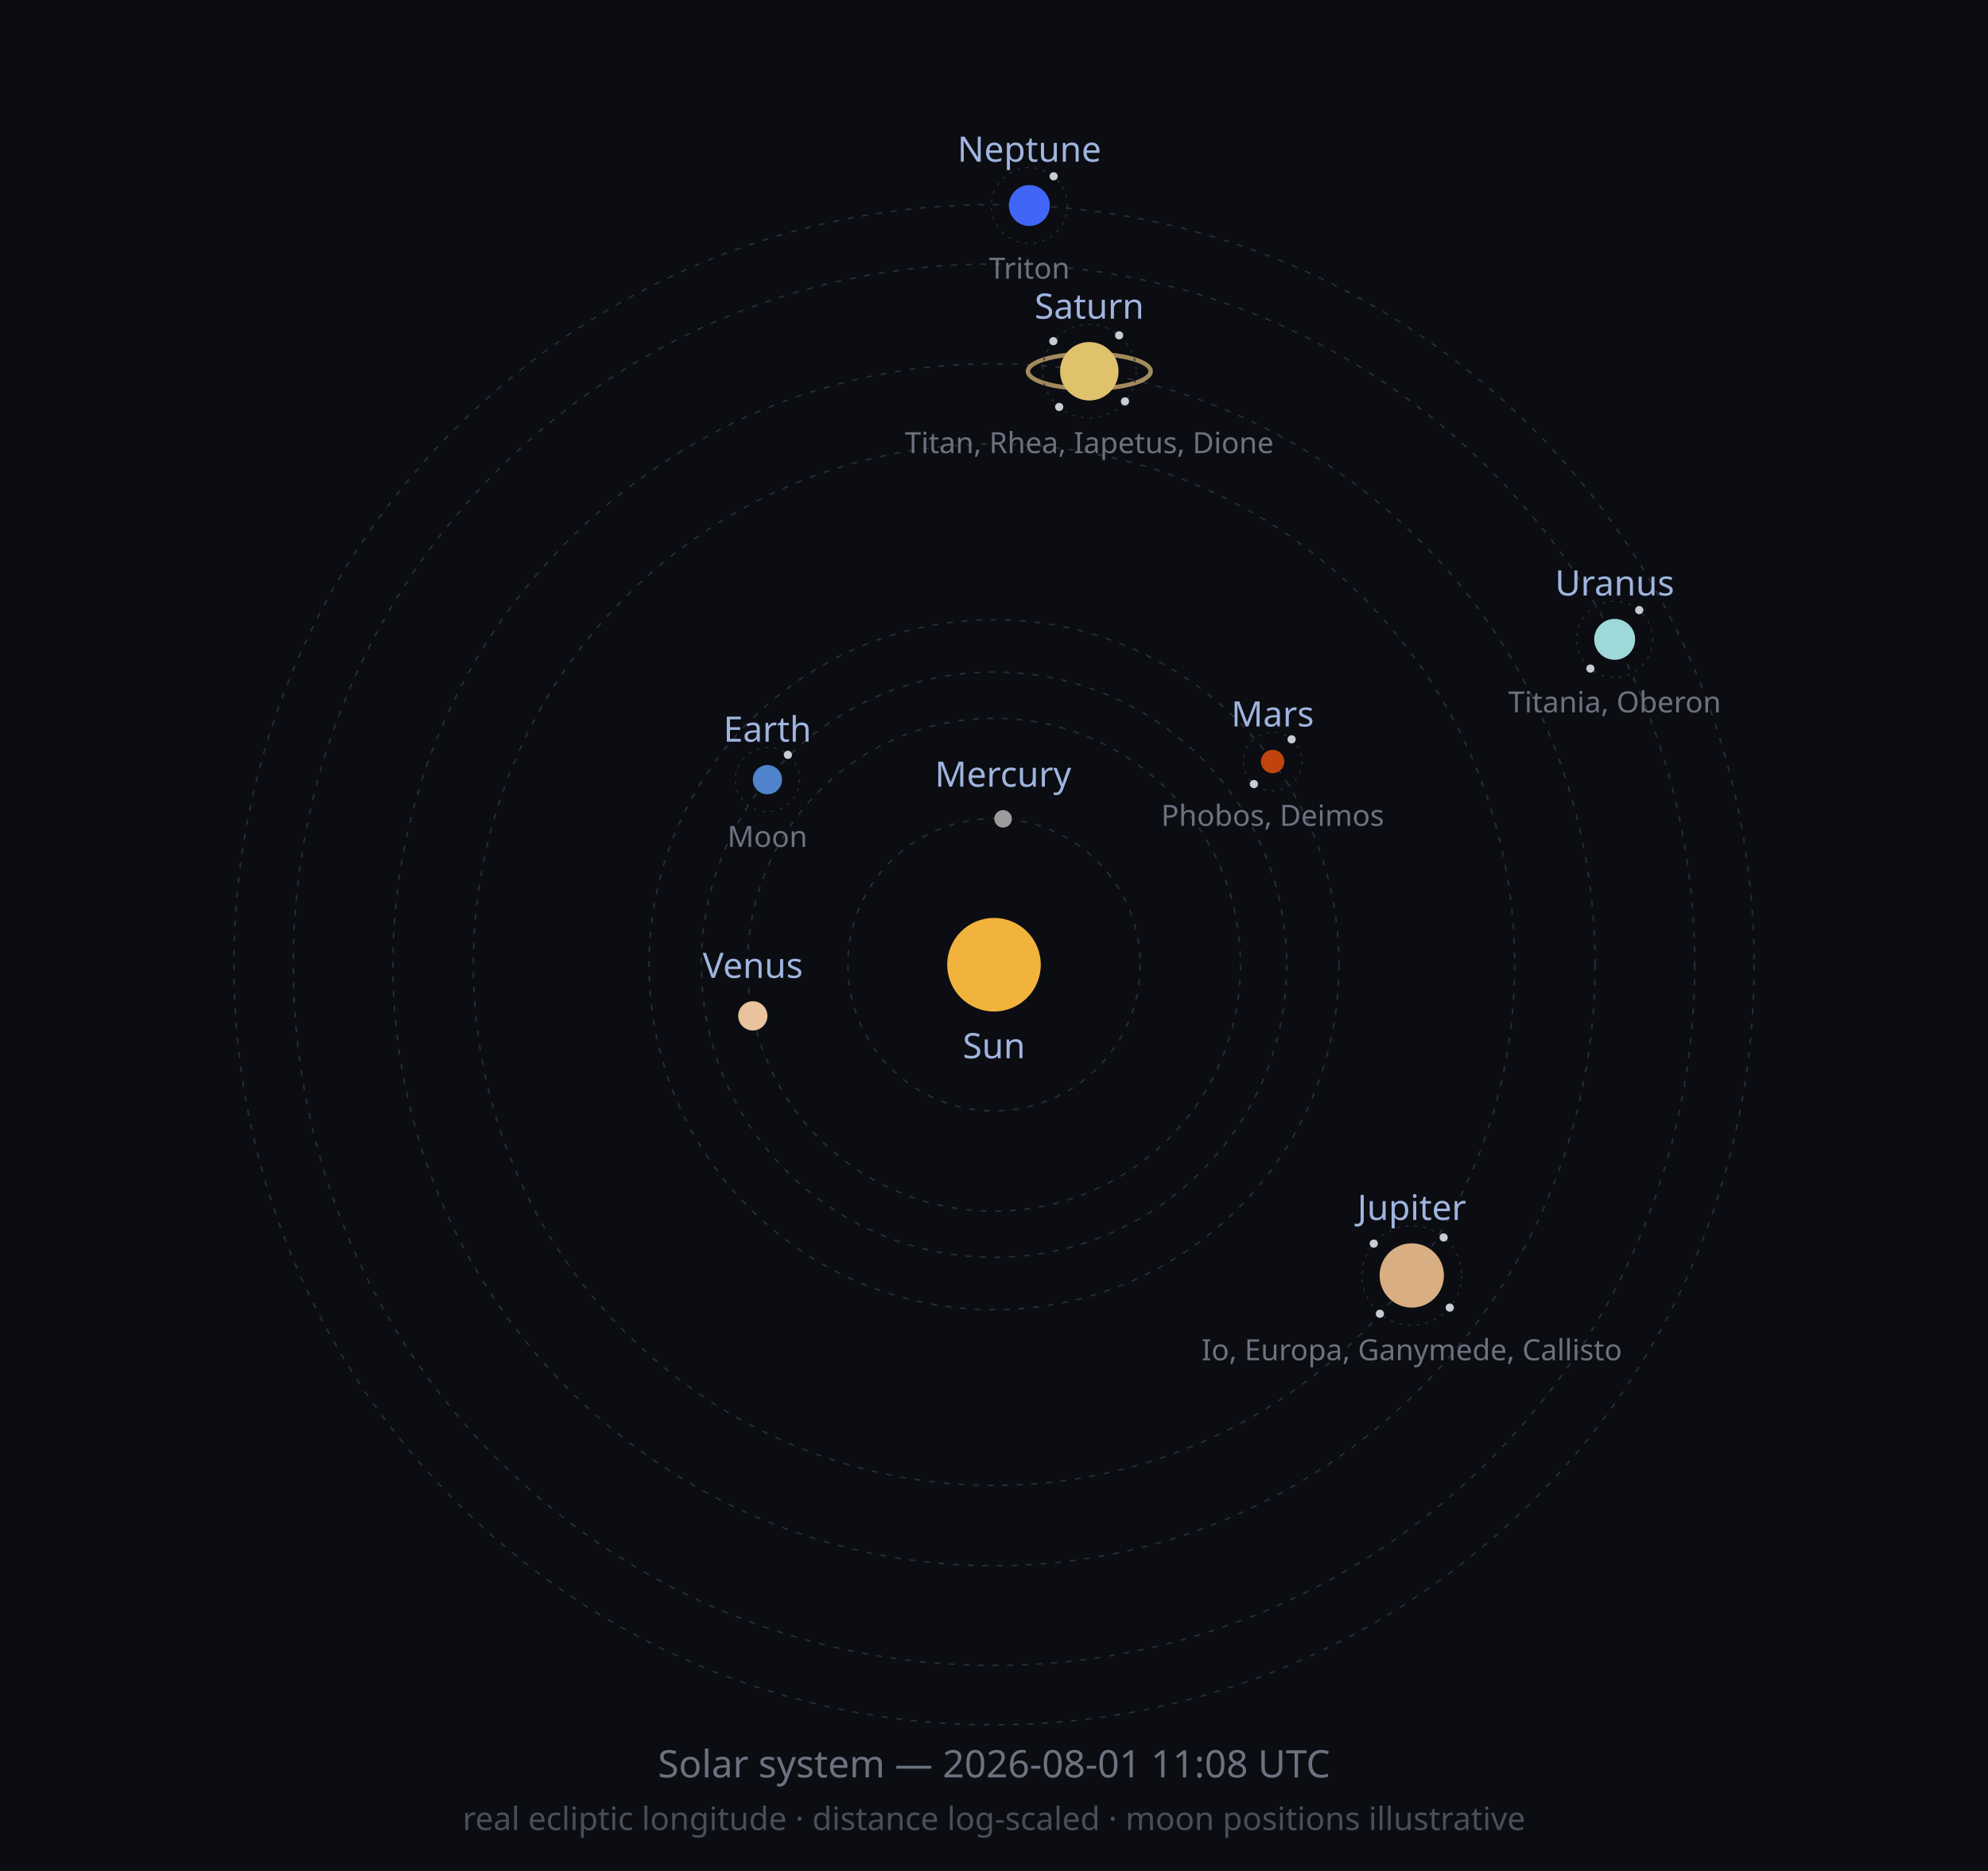
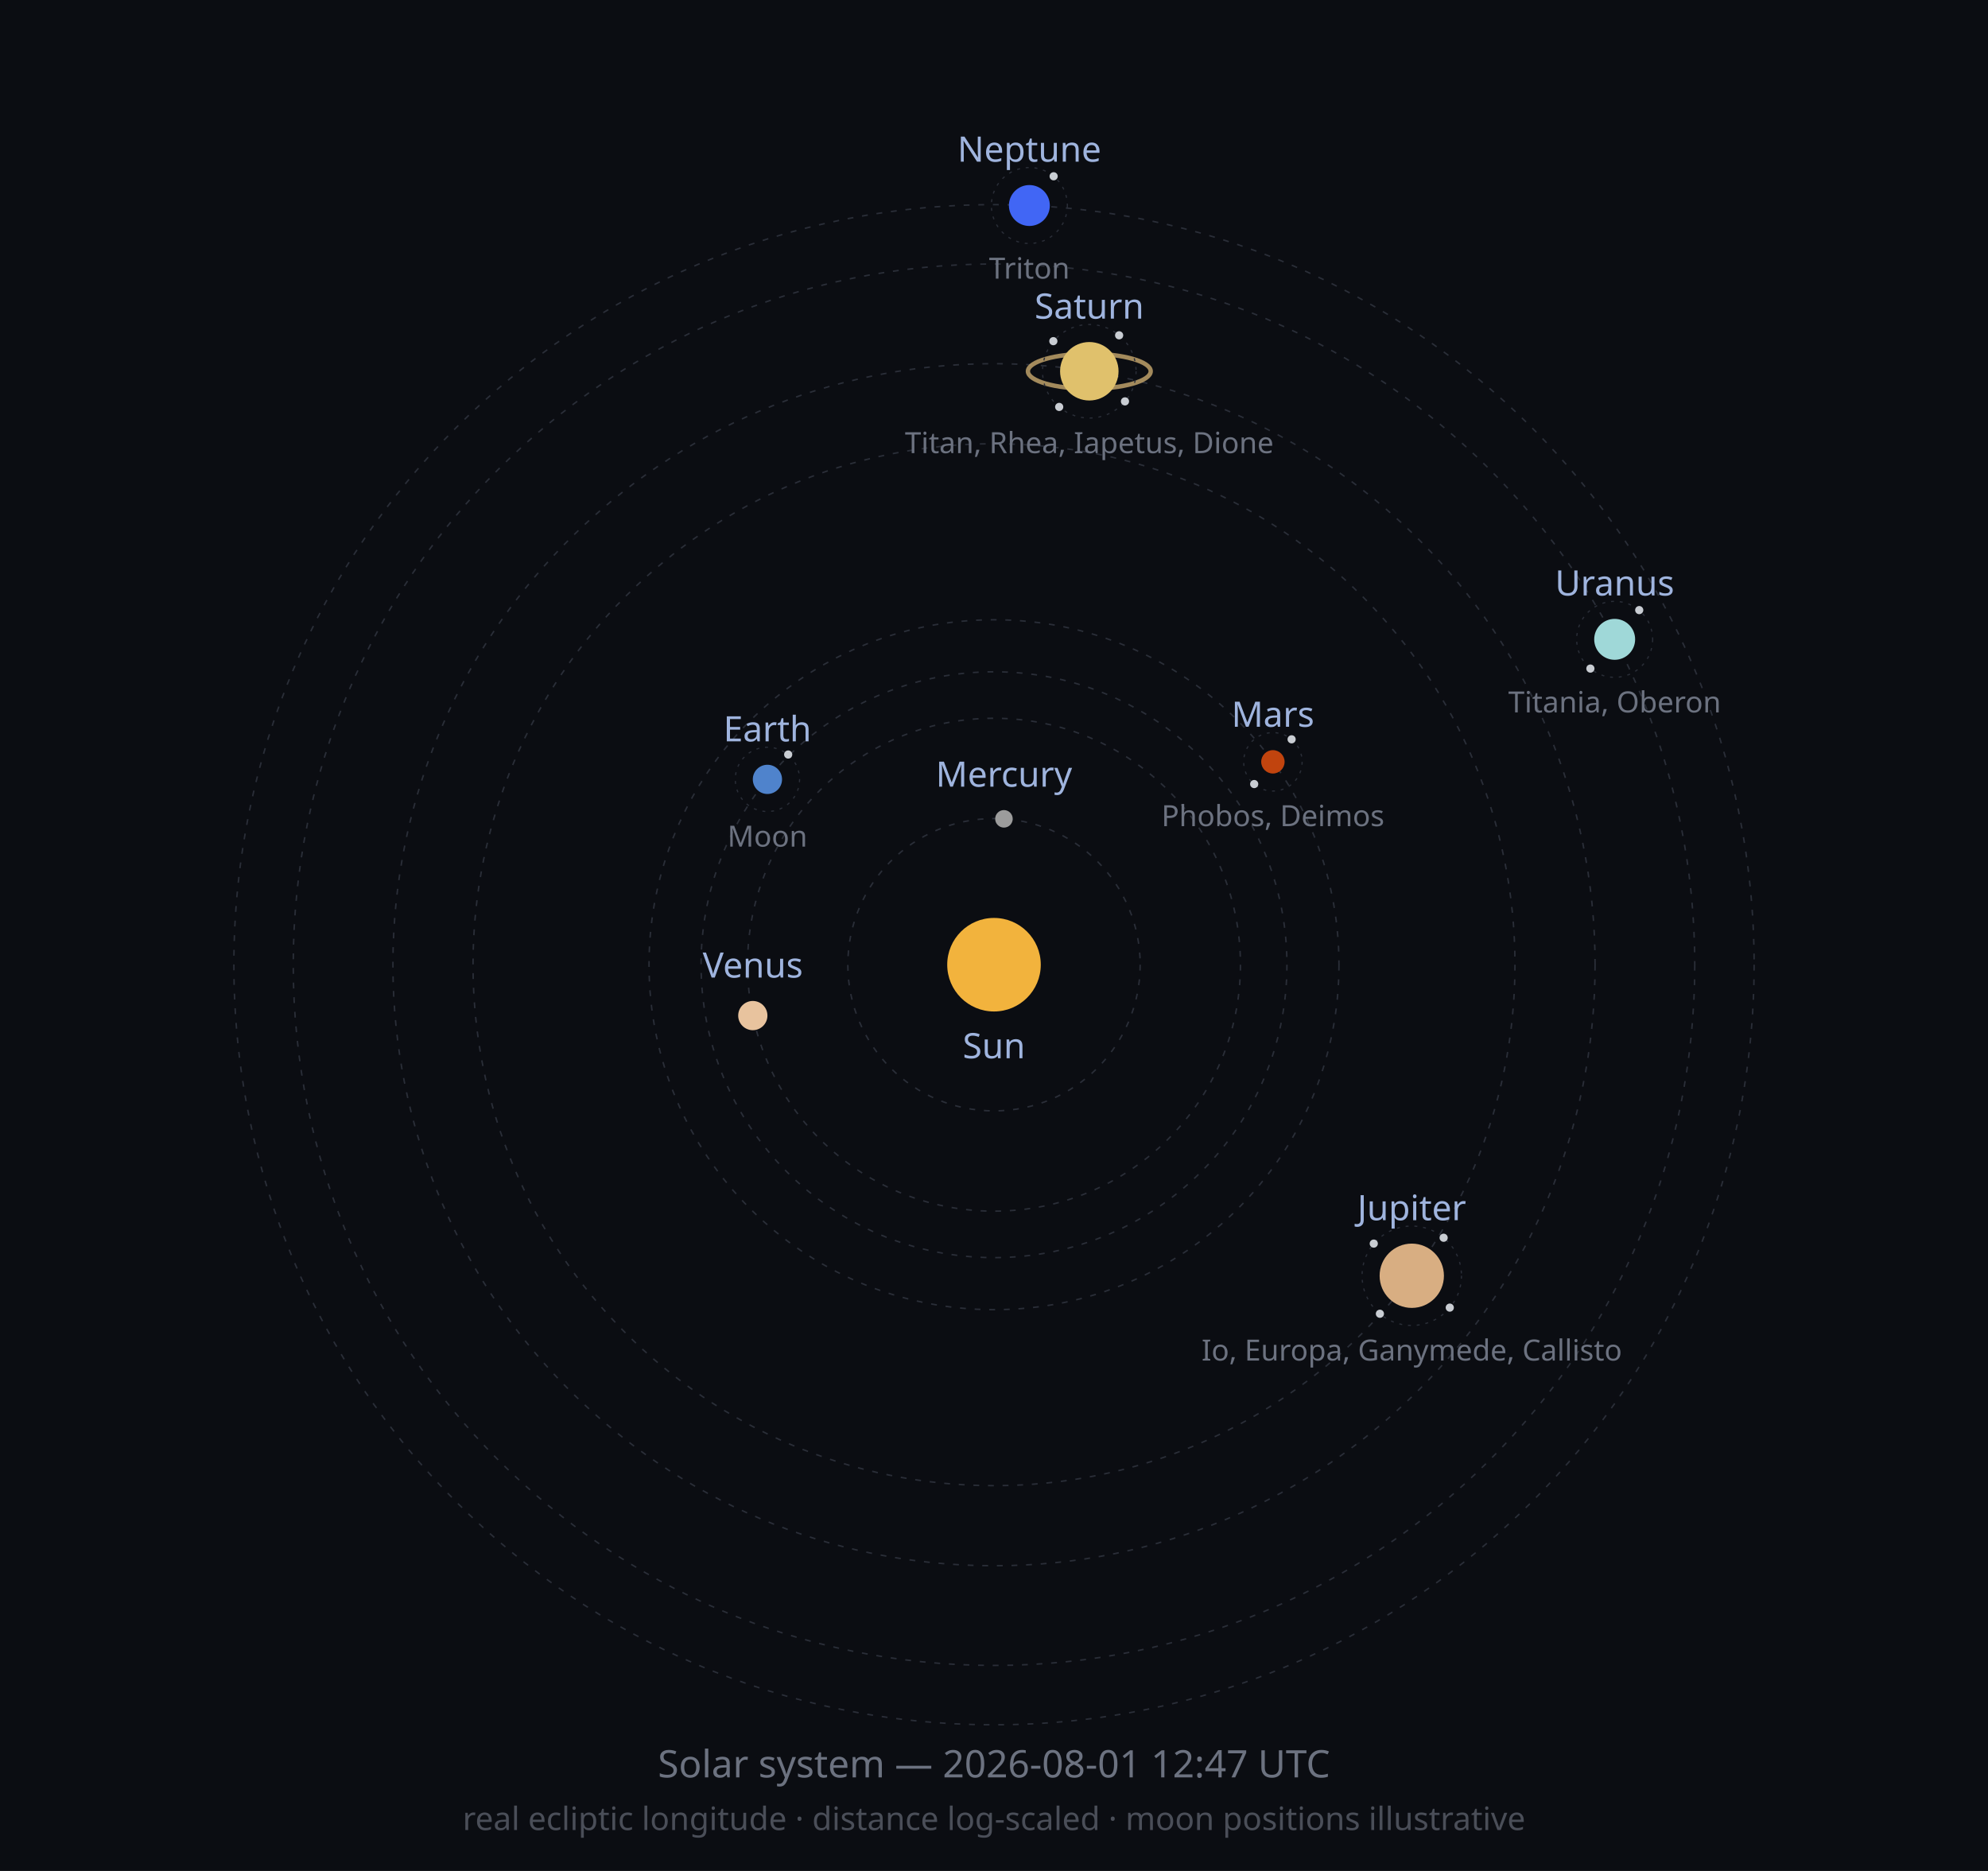
<svg xmlns="http://www.w3.org/2000/svg" width="680" height="640" viewBox="0 0 680 640" role="img">
  <defs>
    <marker id="arrow" viewBox="0 0 10 10" refX="8" refY="5" markerWidth="6" markerHeight="6" orient="auto-start-reverse">
      <path d="M2 1L8 5L2 9" fill="none" stroke="context-stroke" stroke-width="1.5" stroke-linecap="round" stroke-linejoin="round" />
    </marker>
  </defs>
  <style>
  .orbit { fill: none; stroke: #2A2E38; stroke-width: 0.5; stroke-dasharray: 2 3; }
  .moonorbit { fill: none; stroke: #2A2E38; stroke-width: 0.4; stroke-dasharray: 1 2; }
  .lbl { font-family: sans-serif; font-size: 12px; fill: #9FB4DE; }
  .moonlbl { font-family: sans-serif; font-size: 10px; fill: #6C7280; }
</style>
  <rect width="680" height="640" fill="#0B0D12" />
  <circle class="orbit" cx="340" cy="330" r="50.0" />
  <circle class="orbit" cx="340" cy="330" r="84.3" />
-   <circle class="orbit" cx="340" cy="330" r="100.1" />
+   <circle class="orbit" cx="340" cy="330" r="100.2" />
  <circle class="orbit" cx="340" cy="330" r="118.0" />
-   <circle class="orbit" cx="340" cy="330" r="178.1" />
+   <circle class="orbit" cx="340" cy="330" r="178.2" />
  <circle class="orbit" cx="340" cy="330" r="205.6" />
  <circle class="orbit" cx="340" cy="330" r="239.7" />
  <circle class="orbit" cx="340" cy="330" r="260.0" />
  <circle cx="340" cy="330" r="16" fill="#F2B33D" />
  <text class="lbl" x="340" y="362" text-anchor="middle">Sun</text>
-   <circle cx="343.1" cy="280.1" r="3" fill="#9C9C9C" />
-   <text class="lbl" x="343.1" y="269.1" text-anchor="middle">Mercury</text>
-   <circle cx="257.5" cy="347.5" r="5" fill="#E8C39E" />
-   <text class="lbl" x="257.5" y="334.5" text-anchor="middle">Venus</text>
-   <circle cx="262.5" cy="266.7" r="5" fill="#4F83CC" />
-   <circle class="moonorbit" cx="262.5" cy="266.7" r="11" />
-   <circle cx="269.5" cy="258.2" r="1.4" fill="#C9CDD3" />
-   <text class="moonlbl" x="262.5" y="289.7" text-anchor="middle">Moon</text>
-   <text class="lbl" x="262.5" y="253.7" text-anchor="middle">Earth</text>
-   <circle cx="435.3" cy="260.5" r="4" fill="#C1440E" />
-   <circle class="moonorbit" cx="435.3" cy="260.5" r="10" />
+   <circle cx="343.4" cy="280.1" r="3" fill="#9C9C9C" />
+   <text class="lbl" x="343.4" y="269.1" text-anchor="middle">Mercury</text>
+   <circle cx="257.5" cy="347.4" r="5" fill="#E8C39E" />
+   <text class="lbl" x="257.5" y="334.4" text-anchor="middle">Venus</text>
+   <circle cx="262.5" cy="266.6" r="5" fill="#4F83CC" />
+   <circle class="moonorbit" cx="262.5" cy="266.6" r="11" />
+   <circle cx="269.6" cy="258.1" r="1.4" fill="#C9CDD3" />
+   <text class="moonlbl" x="262.5" y="289.6" text-anchor="middle">Moon</text>
+   <text class="lbl" x="262.5" y="253.6" text-anchor="middle">Earth</text>
+   <circle cx="435.4" cy="260.6" r="4" fill="#C1440E" />
+   <circle class="moonorbit" cx="435.4" cy="260.6" r="10" />
  <circle cx="441.8" cy="252.9" r="1.4" fill="#C9CDD3" />
-   <circle cx="428.9" cy="268.2" r="1.4" fill="#C9CDD3" />
-   <text class="moonlbl" x="435.3" y="282.5" text-anchor="middle">Phobos, Deimos</text>
-   <text class="lbl" x="435.3" y="248.5" text-anchor="middle">Mars</text>
-   <circle cx="482.9" cy="436.3" r="11" fill="#D8AE82" />
-   <circle class="moonorbit" cx="482.9" cy="436.3" r="17" />
-   <circle cx="493.8" cy="423.3" r="1.4" fill="#C9CDD3" />
+   <circle cx="429.0" cy="268.2" r="1.4" fill="#C9CDD3" />
+   <text class="moonlbl" x="435.4" y="282.6" text-anchor="middle">Phobos, Deimos</text>
+   <text class="lbl" x="435.4" y="248.6" text-anchor="middle">Mars</text>
+   <circle cx="482.9" cy="436.4" r="11" fill="#D8AE82" />
+   <circle class="moonorbit" cx="482.9" cy="436.4" r="17" />
+   <circle cx="493.8" cy="423.4" r="1.4" fill="#C9CDD3" />
  <circle cx="495.9" cy="447.3" r="1.4" fill="#C9CDD3" />
  <circle cx="472.0" cy="449.4" r="1.4" fill="#C9CDD3" />
  <circle cx="469.9" cy="425.4" r="1.4" fill="#C9CDD3" />
-   <text class="moonlbl" x="482.9" y="465.3" text-anchor="middle">Io, Europa, Ganymede, Callisto</text>
-   <text class="lbl" x="482.9" y="417.3" text-anchor="middle">Jupiter</text>
+   <text class="moonlbl" x="482.9" y="465.4" text-anchor="middle">Io, Europa, Ganymede, Callisto</text>
+   <text class="lbl" x="482.9" y="417.4" text-anchor="middle">Jupiter</text>
  <ellipse cx="372.6" cy="127.0" rx="21.0" ry="6.0" fill="none" stroke="#C9A96E" stroke-width="1.5" opacity="0.8" />
  <circle cx="372.6" cy="127.0" r="10" fill="#E0C16C" />
  <circle class="moonorbit" cx="372.6" cy="127.0" r="16" />
  <circle cx="382.8" cy="114.7" r="1.4" fill="#C9CDD3" />
  <circle cx="384.8" cy="137.3" r="1.4" fill="#C9CDD3" />
  <circle cx="362.3" cy="139.2" r="1.4" fill="#C9CDD3" />
  <circle cx="360.3" cy="116.7" r="1.4" fill="#C9CDD3" />
  <text class="moonlbl" x="372.6" y="155.0" text-anchor="middle">Titan, Rhea, Iapetus, Dione</text>
  <text class="lbl" x="372.6" y="109.0" text-anchor="middle">Saturn</text>
  <circle cx="552.3" cy="218.7" r="7" fill="#9FD8D8" />
  <circle class="moonorbit" cx="552.3" cy="218.7" r="13" />
  <circle cx="560.7" cy="208.7" r="1.4" fill="#C9CDD3" />
  <circle cx="544.0" cy="228.7" r="1.4" fill="#C9CDD3" />
  <text class="moonlbl" x="552.3" y="243.7" text-anchor="middle">Titania, Oberon</text>
  <text class="lbl" x="552.3" y="203.7" text-anchor="middle">Uranus</text>
  <circle cx="352.1" cy="70.3" r="7" fill="#4166F5" />
  <circle class="moonorbit" cx="352.1" cy="70.3" r="13" />
  <circle cx="360.4" cy="60.3" r="1.4" fill="#C9CDD3" />
  <text class="moonlbl" x="352.1" y="95.3" text-anchor="middle">Triton</text>
  <text class="lbl" x="352.1" y="55.3" text-anchor="middle">Neptune</text>
-   <text x="340" y="608" font-size="13" fill="#6C7280" text-anchor="middle" font-family="sans-serif">Solar system — 2026-08-01 11:08 UTC</text>
+   <text x="340" y="608" font-size="13" fill="#6C7280" text-anchor="middle" font-family="sans-serif">Solar system — 2026-08-01 12:47 UTC</text>
  <text x="340" y="626" font-size="11" fill="#4A4E58" text-anchor="middle" font-family="sans-serif">real ecliptic longitude · distance log-scaled · moon positions illustrative</text>
</svg>
